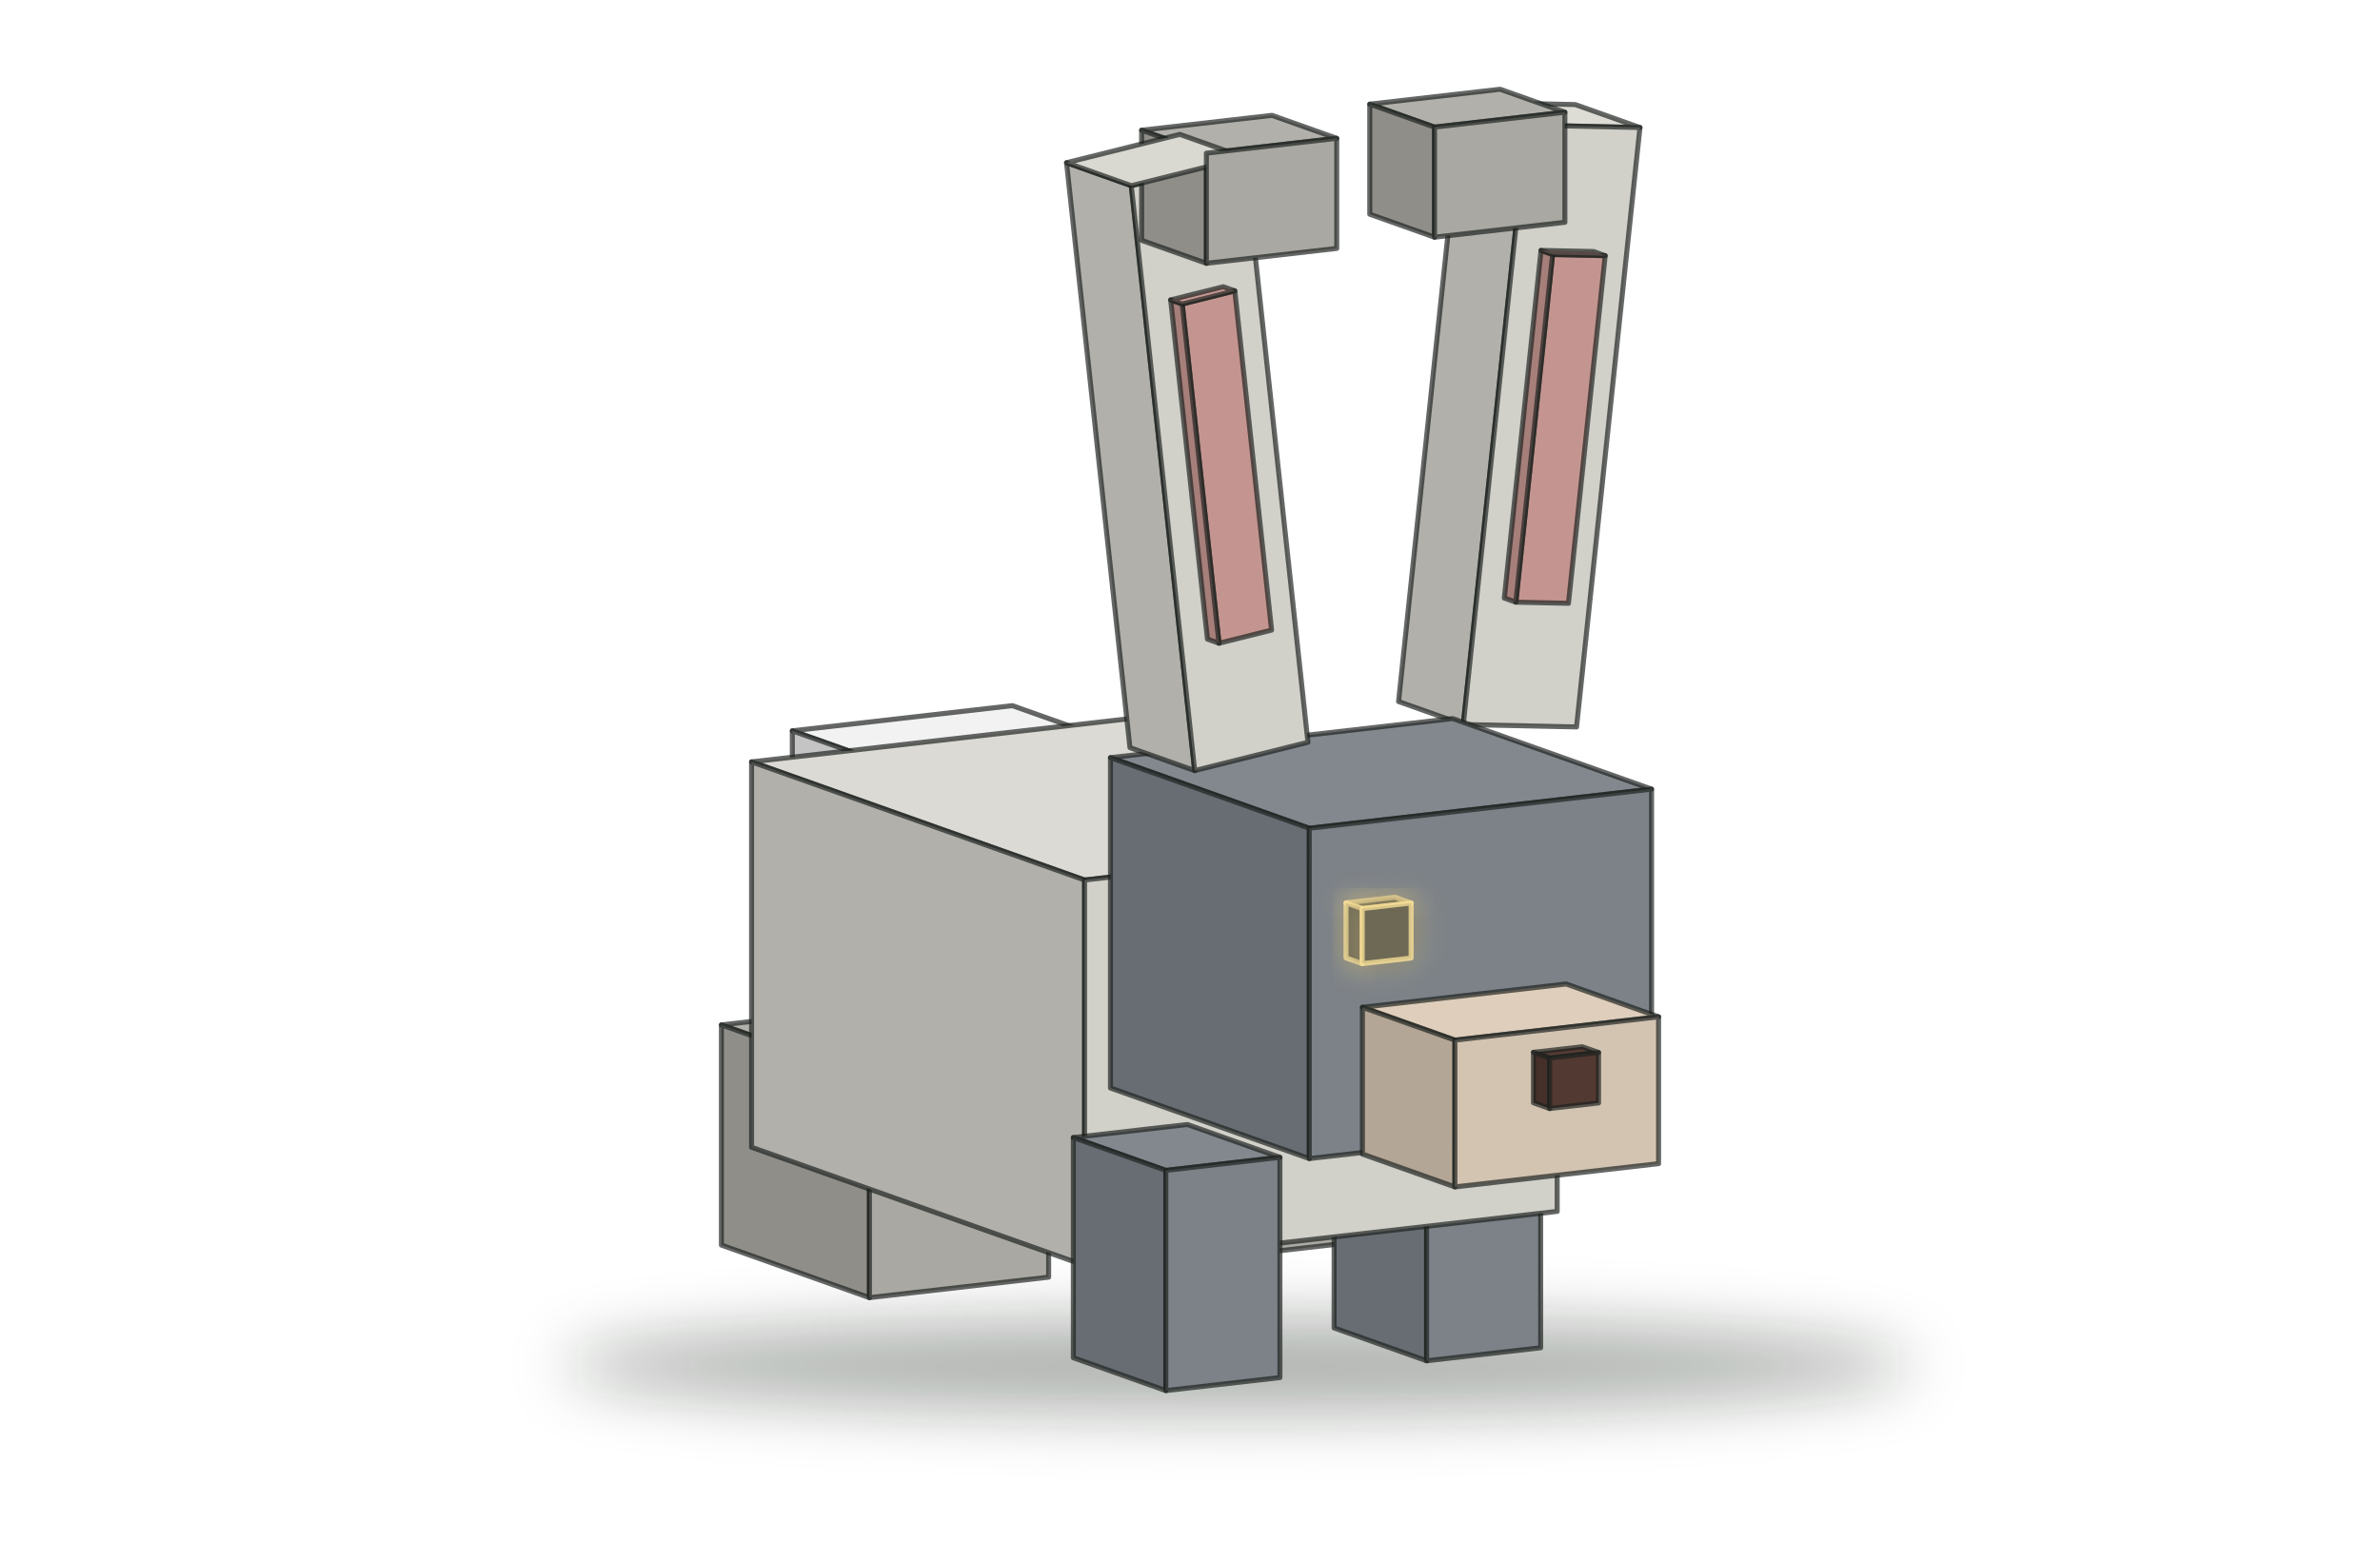
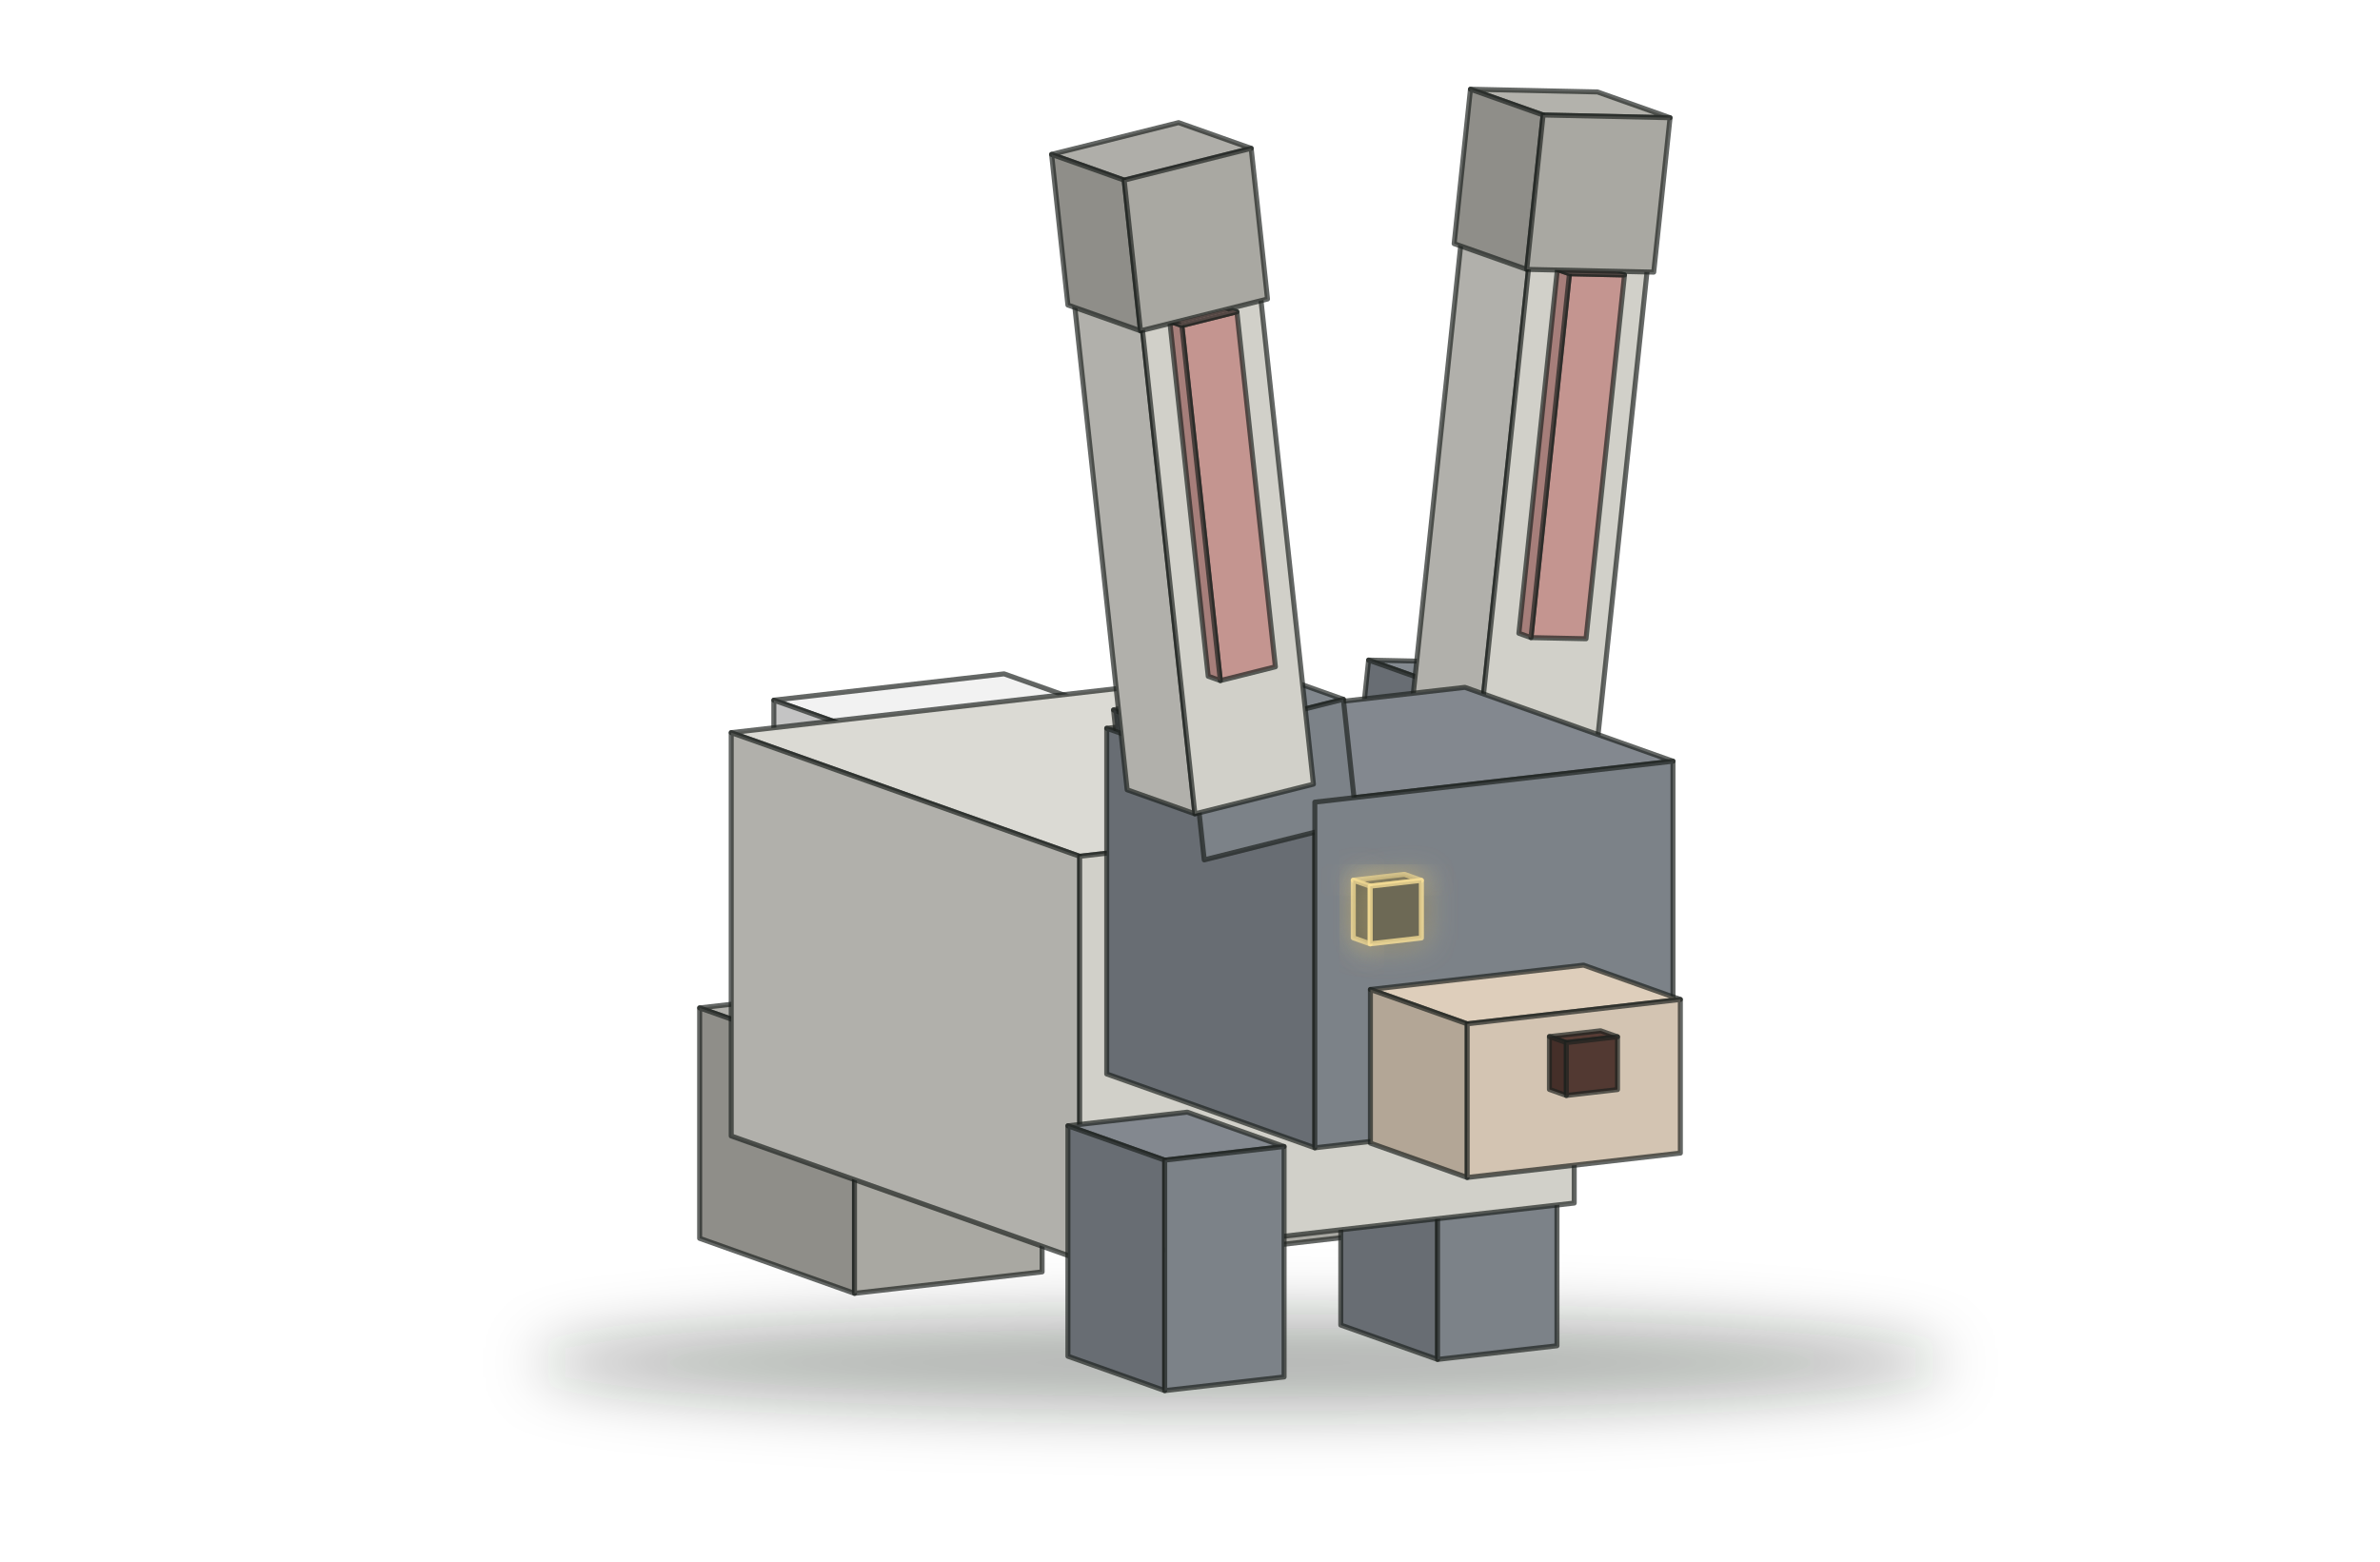
<svg xmlns="http://www.w3.org/2000/svg" width="640" height="420" viewBox="0 0 640 420" role="img" aria-labelledby="portrait-title">
  <defs>
    <filter id="portrait-glow" x="-80%" y="-80%" width="260%" height="260%">
      <feGaussianBlur stdDeviation="4" result="blur" />
      <feMerge>
        <feMergeNode in="blur" />
        <feMergeNode in="SourceGraphic" />
      </feMerge>
    </filter>
    <filter id="portrait-shadow" x="-40%" y="-80%" width="180%" height="260%">
      <feGaussianBlur stdDeviation="8" />
    </filter>
  </defs>
-   <ellipse cx="332.96" cy="367.26" rx="181.46" ry="13" fill="#0c120f" opacity=".32" filter="url(#portrait-shadow)" />
+   <ellipse cx="333.56" cy="366.48" rx="189.88" ry="13" fill="#0c120f" opacity=".32" filter="url(#portrait-shadow)" />
  <g>
-     <polygon points="305.80,201.70 272.22,189.78 213.06,196.55 246.64,208.47" fill="#f2f2f2" stroke="#1c211e" stroke-opacity=".68" stroke-width="1.35" stroke-linejoin="round" vector-effect="non-scaling-stroke" />
-     <polygon points="369.64,274.23 329.85,260.11 281.64,265.62 321.44,279.75" fill="#b1b0ab" stroke="#1c211e" stroke-opacity=".68" stroke-width="1.35" stroke-linejoin="round" vector-effect="non-scaling-stroke" />
-     <polygon points="321.44,338.98 321.44,279.75 281.64,265.62 281.64,324.85" fill="#8f8e89" stroke="#1c211e" stroke-opacity=".68" stroke-width="1.35" stroke-linejoin="round" vector-effect="non-scaling-stroke" />
-     <polygon points="246.64,275.10 246.64,208.47 213.06,196.55 213.06,263.18" fill="#c4c4c4" stroke="#1c211e" stroke-opacity=".68" stroke-width="1.35" stroke-linejoin="round" vector-effect="non-scaling-stroke" />
-     <polygon points="305.80,268.33 305.80,201.70 246.64,208.47 246.64,275.10" fill="#e6e6e6" stroke="#1c211e" stroke-opacity=".68" stroke-width="1.35" stroke-linejoin="round" vector-effect="non-scaling-stroke" />
-     <polygon points="369.64,333.46 369.64,274.23 321.44,279.75 321.44,338.98" fill="#a9a8a2" stroke="#1c211e" stroke-opacity=".68" stroke-width="1.35" stroke-linejoin="round" vector-effect="non-scaling-stroke" />
-     <polygon points="281.99,284.26 242.20,270.13 193.99,275.64 233.79,289.77" fill="#b1b0ab" stroke="#1c211e" stroke-opacity=".68" stroke-width="1.35" stroke-linejoin="round" vector-effect="non-scaling-stroke" />
-     <polygon points="233.79,349.00 233.79,289.77 193.99,275.64 193.99,334.87" fill="#8f8e89" stroke="#1c211e" stroke-opacity=".68" stroke-width="1.35" stroke-linejoin="round" vector-effect="non-scaling-stroke" />
-     <polygon points="281.99,343.49 281.99,284.26 233.79,289.77 233.79,349.00" fill="#a9a8a2" stroke="#1c211e" stroke-opacity=".68" stroke-width="1.35" stroke-linejoin="round" vector-effect="non-scaling-stroke" />
-     <polygon points="418.74,222.15 329.19,190.36 202.10,204.90 291.65,236.68" fill="#dbdad4" stroke="#1c211e" stroke-opacity=".68" stroke-width="1.35" stroke-linejoin="round" vector-effect="non-scaling-stroke" />
-     <polygon points="291.65,340.33 291.65,236.68 202.10,204.90 202.10,308.55" fill="#b1b0ab" stroke="#1c211e" stroke-opacity=".68" stroke-width="1.35" stroke-linejoin="round" vector-effect="non-scaling-stroke" />
-     <polygon points="414.30,303.25 389.42,294.42 358.75,297.92 383.62,306.75" fill="#83888f" stroke="#1c211e" stroke-opacity=".68" stroke-width="1.35" stroke-linejoin="round" vector-effect="non-scaling-stroke" />
-     <polygon points="383.62,365.98 383.62,306.75 358.75,297.92 358.75,357.15" fill="#686d73" stroke="#1c211e" stroke-opacity=".68" stroke-width="1.35" stroke-linejoin="round" vector-effect="non-scaling-stroke" />
-     <polygon points="414.30,362.48 414.30,303.25 383.62,306.75 383.62,365.98" fill="#7c8288" stroke="#1c211e" stroke-opacity=".68" stroke-width="1.35" stroke-linejoin="round" vector-effect="non-scaling-stroke" />
-     <polygon points="418.74,325.80 418.74,222.15 291.65,236.68 291.65,340.33" fill="#d1d0c9" stroke="#1c211e" stroke-opacity=".68" stroke-width="1.35" stroke-linejoin="round" vector-effect="non-scaling-stroke" />
-     <polygon points="344.18,311.26 319.30,302.43 288.63,305.94 313.50,314.77" fill="#83888f" stroke="#1c211e" stroke-opacity=".68" stroke-width="1.35" stroke-linejoin="round" vector-effect="non-scaling-stroke" />
-     <polygon points="313.50,374.00 313.50,314.77 288.63,305.94 288.63,365.17" fill="#686d73" stroke="#1c211e" stroke-opacity=".68" stroke-width="1.35" stroke-linejoin="round" vector-effect="non-scaling-stroke" />
-     <polygon points="344.18,370.49 344.18,311.26 313.50,314.77 313.50,374.00" fill="#7c8288" stroke="#1c211e" stroke-opacity=".68" stroke-width="1.35" stroke-linejoin="round" vector-effect="non-scaling-stroke" />
-     <polygon points="393.49,194.86 410.54,33.65 393.13,27.47 376.08,188.68" fill="#b1b0ab" stroke="#1c211e" stroke-opacity=".68" stroke-width="1.35" stroke-linejoin="round" vector-effect="non-scaling-stroke" />
-     <polygon points="441.00,34.30 423.59,28.12 393.13,27.47 410.54,33.65" fill="#dddcd5" stroke="#1c211e" stroke-opacity=".68" stroke-width="1.35" stroke-linejoin="round" vector-effect="non-scaling-stroke" />
-     <polygon points="423.95,195.51 441.00,34.30 410.54,33.65 393.49,194.86" fill="#d1d0c9" stroke="#1c211e" stroke-opacity=".68" stroke-width="1.35" stroke-linejoin="round" vector-effect="non-scaling-stroke" />
-     <polygon points="421.77,162.26 431.65,68.76 417.51,68.45 407.62,161.95" fill="#c49590" stroke="#1c211e" stroke-opacity=".68" stroke-width="1.35" stroke-linejoin="round" vector-effect="non-scaling-stroke" />
-     <polygon points="444.12,212.23 390.64,193.25 298.61,203.77 352.08,222.76" fill="#83888f" stroke="#1c211e" stroke-opacity=".68" stroke-width="1.35" stroke-linejoin="round" vector-effect="non-scaling-stroke" />
-     <polygon points="407.62,161.95 417.51,68.45 414.40,67.35 404.52,160.85" fill="#a67e7a" stroke="#1c211e" stroke-opacity=".68" stroke-width="1.35" stroke-linejoin="round" vector-effect="non-scaling-stroke" />
-     <polygon points="431.65,68.76 428.55,67.65 414.40,67.35 417.51,68.45" fill="#d09e99" stroke="#1c211e" stroke-opacity=".68" stroke-width="1.35" stroke-linejoin="round" vector-effect="non-scaling-stroke" />
-     <polygon points="420.81,30.18 403.40,24.00 368.34,28.01 385.75,34.19" fill="#b1b0ab" stroke="#1c211e" stroke-opacity=".68" stroke-width="1.35" stroke-linejoin="round" vector-effect="non-scaling-stroke" />
-     <polygon points="385.75,63.80 385.75,34.19 368.34,28.01 368.34,57.62" fill="#8f8e89" stroke="#1c211e" stroke-opacity=".68" stroke-width="1.35" stroke-linejoin="round" vector-effect="non-scaling-stroke" />
-     <polygon points="352.08,311.60 352.08,222.76 298.61,203.77 298.61,292.62" fill="#686d73" stroke="#1c211e" stroke-opacity=".68" stroke-width="1.35" stroke-linejoin="round" vector-effect="non-scaling-stroke" />
-     <polygon points="420.81,59.79 420.81,30.18 385.75,34.19 385.75,63.80" fill="#a9a8a2" stroke="#1c211e" stroke-opacity=".68" stroke-width="1.35" stroke-linejoin="round" vector-effect="non-scaling-stroke" />
-     <polygon points="434.24,236.60 429.89,235.05 416.74,236.55 421.09,238.10" fill="#6d6954" stroke="#ffe59a" stroke-opacity=".74" stroke-width="1.35" stroke-linejoin="round" vector-effect="non-scaling-stroke" filter="url(#portrait-glow)" />
-     <polygon points="421.09,252.91 421.09,238.10 416.74,236.55 416.74,251.36" fill="#6d6954" stroke="#ffe59a" stroke-opacity=".74" stroke-width="1.35" stroke-linejoin="round" vector-effect="non-scaling-stroke" filter="url(#portrait-glow)" />
-     <polygon points="434.24,251.40 434.24,236.60 421.09,238.10 421.09,252.91" fill="#6d6954" stroke="#ffe59a" stroke-opacity=".74" stroke-width="1.35" stroke-linejoin="round" vector-effect="non-scaling-stroke" filter="url(#portrait-glow)" />
-     <polygon points="444.12,301.08 444.12,212.23 352.08,222.76 352.08,311.60" fill="#7c8288" stroke="#1c211e" stroke-opacity=".68" stroke-width="1.35" stroke-linejoin="round" vector-effect="non-scaling-stroke" />
-     <polygon points="321.26,207.25 304.21,49.94 286.80,43.76 303.85,201.07" fill="#b1b0ab" stroke="#1c211e" stroke-opacity=".68" stroke-width="1.35" stroke-linejoin="round" vector-effect="non-scaling-stroke" />
-     <polygon points="359.46,37.20 342.05,31.02 306.99,35.02 324.40,41.20" fill="#b1b0ab" stroke="#1c211e" stroke-opacity=".68" stroke-width="1.35" stroke-linejoin="round" vector-effect="non-scaling-stroke" />
-     <polygon points="351.72,199.63 334.67,42.32 304.21,49.94 321.26,207.25" fill="#d1d0c9" stroke="#1c211e" stroke-opacity=".68" stroke-width="1.35" stroke-linejoin="round" vector-effect="non-scaling-stroke" />
-     <polygon points="324.40,70.82 324.40,41.20 306.99,35.02 306.99,64.64" fill="#8f8e89" stroke="#1c211e" stroke-opacity=".68" stroke-width="1.35" stroke-linejoin="round" vector-effect="non-scaling-stroke" />
-     <polygon points="341.94,169.46 332.05,78.22 317.91,81.76 327.80,173.00" fill="#c49590" stroke="#1c211e" stroke-opacity=".68" stroke-width="1.35" stroke-linejoin="round" vector-effect="non-scaling-stroke" />
-     <polygon points="446.01,273.47 421.14,264.64 366.36,270.91 391.23,279.74" fill="#decebb" stroke="#1c211e" stroke-opacity=".68" stroke-width="1.35" stroke-linejoin="round" vector-effect="non-scaling-stroke" />
-     <polygon points="327.80,173.00 317.91,81.76 314.80,80.66 324.69,171.90" fill="#a67e7a" stroke="#1c211e" stroke-opacity=".68" stroke-width="1.35" stroke-linejoin="round" vector-effect="non-scaling-stroke" />
-     <polygon points="334.67,42.32 317.25,36.14 286.80,43.76 304.21,49.94" fill="#d9d8d1" stroke="#1c211e" stroke-opacity=".68" stroke-width="1.35" stroke-linejoin="round" vector-effect="non-scaling-stroke" />
-     <polygon points="359.46,66.81 359.46,37.20 324.40,41.20 324.40,70.82" fill="#a9a8a2" stroke="#1c211e" stroke-opacity=".68" stroke-width="1.35" stroke-linejoin="round" vector-effect="non-scaling-stroke" />
-     <polygon points="379.46,242.86 375.11,241.31 361.96,242.82 366.31,244.36" fill="#6d6954" stroke="#ffe59a" stroke-opacity=".74" stroke-width="1.35" stroke-linejoin="round" vector-effect="non-scaling-stroke" filter="url(#portrait-glow)" />
-     <polygon points="332.05,78.22 328.94,77.12 314.80,80.66 317.91,81.76" fill="#cb9b96" stroke="#1c211e" stroke-opacity=".68" stroke-width="1.35" stroke-linejoin="round" vector-effect="non-scaling-stroke" />
-     <polygon points="366.31,259.17 366.31,244.36 361.96,242.82 361.96,257.62" fill="#6d6954" stroke="#ffe59a" stroke-opacity=".74" stroke-width="1.35" stroke-linejoin="round" vector-effect="non-scaling-stroke" filter="url(#portrait-glow)" />
-     <polygon points="379.46,257.67 379.46,242.86 366.31,244.36 366.31,259.17" fill="#6d6954" stroke="#ffe59a" stroke-opacity=".74" stroke-width="1.35" stroke-linejoin="round" vector-effect="non-scaling-stroke" filter="url(#portrait-glow)" />
-     <polygon points="391.23,319.22 391.23,279.74 366.36,270.91 366.36,310.39" fill="#b3a696" stroke="#1c211e" stroke-opacity=".68" stroke-width="1.35" stroke-linejoin="round" vector-effect="non-scaling-stroke" />
-     <polygon points="446.01,312.96 446.01,273.47 391.23,279.74 391.23,319.22" fill="#d3c4b2" stroke="#1c211e" stroke-opacity=".68" stroke-width="1.35" stroke-linejoin="round" vector-effect="non-scaling-stroke" />
-     <polygon points="429.86,283.06 425.50,281.52 412.36,283.02 416.71,284.56" fill="#573c35" stroke="#1c211e" stroke-opacity=".68" stroke-width="1.35" stroke-linejoin="round" vector-effect="non-scaling-stroke" />
-     <polygon points="416.71,298.14 416.71,284.56 412.36,283.02 412.36,296.59" fill="#452f29" stroke="#1c211e" stroke-opacity=".68" stroke-width="1.35" stroke-linejoin="round" vector-effect="non-scaling-stroke" />
-     <polygon points="429.86,296.63 429.86,283.06 416.71,284.56 416.71,298.14" fill="#523932" stroke="#1c211e" stroke-opacity=".68" stroke-width="1.35" stroke-linejoin="round" vector-effect="non-scaling-stroke" />
+     <polygon points="305.14,193.70 270.00,181.23 208.09,188.31 243.23,200.78" fill="#f2f2f2" stroke="#1c211e" stroke-opacity=".68" stroke-width="1.35" stroke-linejoin="round" vector-effect="non-scaling-stroke" />
+     <polygon points="371.95,269.60 330.30,254.82 279.86,260.59 321.50,275.37" fill="#b1b0ab" stroke="#1c211e" stroke-opacity=".68" stroke-width="1.35" stroke-linejoin="round" vector-effect="non-scaling-stroke" />
+     <polygon points="321.50,337.35 321.50,275.37 279.86,260.59 279.86,322.57" fill="#8f8e89" stroke="#1c211e" stroke-opacity=".68" stroke-width="1.35" stroke-linejoin="round" vector-effect="non-scaling-stroke" />
+     <polygon points="243.23,270.51 243.23,200.78 208.09,188.31 208.09,258.04" fill="#c4c4c4" stroke="#1c211e" stroke-opacity=".68" stroke-width="1.35" stroke-linejoin="round" vector-effect="non-scaling-stroke" />
+     <polygon points="305.14,263.43 305.14,193.70 243.23,200.78 243.23,270.51" fill="#e6e6e6" stroke="#1c211e" stroke-opacity=".68" stroke-width="1.35" stroke-linejoin="round" vector-effect="non-scaling-stroke" />
+     <polygon points="371.95,331.58 371.95,269.60 321.50,275.37 321.50,337.35" fill="#a9a8a2" stroke="#1c211e" stroke-opacity=".68" stroke-width="1.35" stroke-linejoin="round" vector-effect="non-scaling-stroke" />
+     <polygon points="280.23,280.09 238.58,265.31 188.14,271.07 229.78,285.86" fill="#b1b0ab" stroke="#1c211e" stroke-opacity=".68" stroke-width="1.35" stroke-linejoin="round" vector-effect="non-scaling-stroke" />
+     <polygon points="229.78,347.84 229.78,285.86 188.14,271.07 188.14,333.05" fill="#8f8e89" stroke="#1c211e" stroke-opacity=".68" stroke-width="1.35" stroke-linejoin="round" vector-effect="non-scaling-stroke" />
+     <polygon points="280.23,342.07 280.23,280.09 229.78,285.86 229.78,347.84" fill="#a9a8a2" stroke="#1c211e" stroke-opacity=".68" stroke-width="1.35" stroke-linejoin="round" vector-effect="non-scaling-stroke" />
+     <polygon points="423.32,215.10 329.62,181.84 196.63,197.04 290.33,230.30" fill="#dbdad4" stroke="#1c211e" stroke-opacity=".68" stroke-width="1.35" stroke-linejoin="round" vector-effect="non-scaling-stroke" />
+     <polygon points="290.33,338.77 290.33,230.30 196.63,197.04 196.63,305.51" fill="#b1b0ab" stroke="#1c211e" stroke-opacity=".68" stroke-width="1.35" stroke-linejoin="round" vector-effect="non-scaling-stroke" />
+     <polygon points="418.68,299.96 392.65,290.72 360.55,294.39 386.57,303.63" fill="#83888f" stroke="#1c211e" stroke-opacity=".68" stroke-width="1.35" stroke-linejoin="round" vector-effect="non-scaling-stroke" />
+     <polygon points="386.57,365.61 386.57,303.63 360.55,294.39 360.55,356.37" fill="#686d73" stroke="#1c211e" stroke-opacity=".68" stroke-width="1.35" stroke-linejoin="round" vector-effect="non-scaling-stroke" />
+     <polygon points="418.68,361.94 418.68,299.96 386.57,303.63 386.57,365.61" fill="#7c8288" stroke="#1c211e" stroke-opacity=".68" stroke-width="1.35" stroke-linejoin="round" vector-effect="non-scaling-stroke" />
+     <polygon points="423.32,323.56 423.32,215.10 290.33,230.30 290.33,338.77" fill="#d1d0c9" stroke="#1c211e" stroke-opacity=".68" stroke-width="1.35" stroke-linejoin="round" vector-effect="non-scaling-stroke" />
+     <polygon points="345.30,308.35 319.27,299.11 287.17,302.78 313.20,312.02" fill="#83888f" stroke="#1c211e" stroke-opacity=".68" stroke-width="1.35" stroke-linejoin="round" vector-effect="non-scaling-stroke" />
+     <polygon points="313.20,374.00 313.20,312.02 287.17,302.78 287.17,364.76" fill="#686d73" stroke="#1c211e" stroke-opacity=".68" stroke-width="1.35" stroke-linejoin="round" vector-effect="non-scaling-stroke" />
+     <polygon points="429.83,185.80 409.01,178.41 368.03,177.53 388.86,184.92" fill="#848a90" stroke="#1c211e" stroke-opacity=".68" stroke-width="1.35" stroke-linejoin="round" vector-effect="non-scaling-stroke" />
+     <polygon points="385.29,218.66 388.86,184.92 368.03,177.53 364.47,211.27" fill="#686d73" stroke="#1c211e" stroke-opacity=".68" stroke-width="1.35" stroke-linejoin="round" vector-effect="non-scaling-stroke" />
+     <polygon points="345.30,370.33 345.30,308.35 313.20,312.02 313.20,374.00" fill="#7c8288" stroke="#1c211e" stroke-opacity=".68" stroke-width="1.35" stroke-linejoin="round" vector-effect="non-scaling-stroke" />
+     <polygon points="426.26,219.54 429.83,185.80 388.86,184.92 385.29,218.66" fill="#7c8288" stroke="#1c211e" stroke-opacity=".68" stroke-width="1.35" stroke-linejoin="round" vector-effect="non-scaling-stroke" />
+     <polygon points="396.90,205.91 414.75,37.21 396.53,30.74 378.68,199.44" fill="#b1b0ab" stroke="#1c211e" stroke-opacity=".68" stroke-width="1.35" stroke-linejoin="round" vector-effect="non-scaling-stroke" />
+     <polygon points="446.62,37.89 428.40,31.43 396.53,30.74 414.75,37.21" fill="#dddcd5" stroke="#1c211e" stroke-opacity=".68" stroke-width="1.35" stroke-linejoin="round" vector-effect="non-scaling-stroke" />
+     <polygon points="449.09,31.66 429.57,24.73 395.42,24.00 414.95,30.93" fill="#b3b2ac" stroke="#1c211e" stroke-opacity=".68" stroke-width="1.35" stroke-linejoin="round" vector-effect="non-scaling-stroke" />
+     <polygon points="428.78,206.59 446.62,37.89 414.75,37.21 396.90,205.91" fill="#d1d0c9" stroke="#1c211e" stroke-opacity=".68" stroke-width="1.35" stroke-linejoin="round" vector-effect="non-scaling-stroke" />
+     <polygon points="426.49,171.79 436.84,73.95 422.04,73.63 411.69,171.48" fill="#c49590" stroke="#1c211e" stroke-opacity=".68" stroke-width="1.35" stroke-linejoin="round" vector-effect="non-scaling-stroke" />
+     <polygon points="410.55,72.45 414.95,30.93 395.42,24.00 391.03,65.53" fill="#8f8e89" stroke="#1c211e" stroke-opacity=".68" stroke-width="1.35" stroke-linejoin="round" vector-effect="non-scaling-stroke" />
+     <polygon points="411.69,171.48 422.04,73.63 418.79,72.48 408.44,170.32" fill="#a67e7a" stroke="#1c211e" stroke-opacity=".68" stroke-width="1.35" stroke-linejoin="round" vector-effect="non-scaling-stroke" />
+     <polygon points="436.84,73.95 433.59,72.80 418.79,72.48 422.04,73.63" fill="#d09e99" stroke="#1c211e" stroke-opacity=".68" stroke-width="1.35" stroke-linejoin="round" vector-effect="non-scaling-stroke" />
+     <polygon points="449.88,204.72 393.92,184.86 297.61,195.87 353.57,215.73" fill="#83888f" stroke="#1c211e" stroke-opacity=".68" stroke-width="1.35" stroke-linejoin="round" vector-effect="non-scaling-stroke" />
+     <polygon points="444.70,73.19 449.09,31.66 414.95,30.93 410.55,72.45" fill="#a9a8a2" stroke="#1c211e" stroke-opacity=".68" stroke-width="1.35" stroke-linejoin="round" vector-effect="non-scaling-stroke" />
+     <polygon points="361.24,188.08 340.41,180.69 299.44,190.94 320.26,198.33" fill="#81878d" stroke="#1c211e" stroke-opacity=".68" stroke-width="1.35" stroke-linejoin="round" vector-effect="non-scaling-stroke" />
+     <polygon points="323.83,231.26 320.26,198.33 299.44,190.94 303.01,223.86" fill="#686d73" stroke="#1c211e" stroke-opacity=".68" stroke-width="1.35" stroke-linejoin="round" vector-effect="non-scaling-stroke" />
+     <polygon points="353.57,308.70 353.57,215.73 297.61,195.87 297.61,288.84" fill="#686d73" stroke="#1c211e" stroke-opacity=".68" stroke-width="1.35" stroke-linejoin="round" vector-effect="non-scaling-stroke" />
+     <polygon points="364.81,221.00 361.24,188.08 320.26,198.33 323.83,231.26" fill="#7c8288" stroke="#1c211e" stroke-opacity=".68" stroke-width="1.35" stroke-linejoin="round" vector-effect="non-scaling-stroke" />
+     <polygon points="439.54,230.21 434.99,228.60 421.23,230.17 425.79,231.79" fill="#6d6954" stroke="#ffe59a" stroke-opacity=".74" stroke-width="1.35" stroke-linejoin="round" vector-effect="non-scaling-stroke" filter="url(#portrait-glow)" />
+     <polygon points="425.79,247.28 425.79,231.79 421.23,230.17 421.23,245.67" fill="#6d6954" stroke="#ffe59a" stroke-opacity=".74" stroke-width="1.35" stroke-linejoin="round" vector-effect="non-scaling-stroke" filter="url(#portrait-glow)" />
+     <polygon points="439.54,245.71 439.54,230.21 425.79,231.79 425.79,247.28" fill="#6d6954" stroke="#ffe59a" stroke-opacity=".74" stroke-width="1.35" stroke-linejoin="round" vector-effect="non-scaling-stroke" filter="url(#portrait-glow)" />
+     <polygon points="321.32,218.88 303.48,54.26 285.26,47.79 303.10,212.41" fill="#b1b0ab" stroke="#1c211e" stroke-opacity=".68" stroke-width="1.35" stroke-linejoin="round" vector-effect="non-scaling-stroke" />
+     <polygon points="449.88,297.69 449.88,204.72 353.57,215.73 353.57,308.70" fill="#7c8288" stroke="#1c211e" stroke-opacity=".68" stroke-width="1.35" stroke-linejoin="round" vector-effect="non-scaling-stroke" />
+     <polygon points="353.19,210.90 335.35,46.29 303.48,54.26 321.32,218.88" fill="#d1d0c9" stroke="#1c211e" stroke-opacity=".68" stroke-width="1.35" stroke-linejoin="round" vector-effect="non-scaling-stroke" />
+     <polygon points="342.96,179.34 332.61,83.86 317.81,87.56 328.16,183.04" fill="#c49590" stroke="#1c211e" stroke-opacity=".68" stroke-width="1.35" stroke-linejoin="round" vector-effect="non-scaling-stroke" />
+     <polygon points="328.16,183.04 317.81,87.56 314.56,86.41 324.90,181.88" fill="#a67e7a" stroke="#1c211e" stroke-opacity=".68" stroke-width="1.35" stroke-linejoin="round" vector-effect="non-scaling-stroke" />
+     <polygon points="335.35,46.29 317.13,39.82 285.26,47.79 303.48,54.26" fill="#d9d8d1" stroke="#1c211e" stroke-opacity=".68" stroke-width="1.35" stroke-linejoin="round" vector-effect="non-scaling-stroke" />
+     <polygon points="336.45,39.90 316.93,32.98 282.78,41.52 302.30,48.45" fill="#afaea9" stroke="#1c211e" stroke-opacity=".68" stroke-width="1.35" stroke-linejoin="round" vector-effect="non-scaling-stroke" />
+     <polygon points="451.86,268.80 425.83,259.57 368.51,266.12 394.54,275.36" fill="#decebb" stroke="#1c211e" stroke-opacity=".68" stroke-width="1.35" stroke-linejoin="round" vector-effect="non-scaling-stroke" />
+     <polygon points="306.69,88.97 302.30,48.45 282.78,41.52 287.17,82.04" fill="#8f8e89" stroke="#1c211e" stroke-opacity=".68" stroke-width="1.35" stroke-linejoin="round" vector-effect="non-scaling-stroke" />
+     <polygon points="332.61,83.86 329.35,82.70 314.56,86.41 317.81,87.56" fill="#cb9b96" stroke="#1c211e" stroke-opacity=".68" stroke-width="1.35" stroke-linejoin="round" vector-effect="non-scaling-stroke" />
+     <polygon points="382.22,236.77 377.67,235.15 363.91,236.73 368.46,238.34" fill="#6d6954" stroke="#ffe59a" stroke-opacity=".74" stroke-width="1.35" stroke-linejoin="round" vector-effect="non-scaling-stroke" filter="url(#portrait-glow)" />
+     <polygon points="368.46,253.84 368.46,238.34 363.91,236.73 363.91,252.22" fill="#6d6954" stroke="#ffe59a" stroke-opacity=".74" stroke-width="1.35" stroke-linejoin="round" vector-effect="non-scaling-stroke" filter="url(#portrait-glow)" />
+     <polygon points="382.22,252.26 382.22,236.77 368.46,238.34 368.46,253.84" fill="#6d6954" stroke="#ffe59a" stroke-opacity=".74" stroke-width="1.35" stroke-linejoin="round" vector-effect="non-scaling-stroke" filter="url(#portrait-glow)" />
+     <polygon points="340.84,80.42 336.45,39.90 302.30,48.45 306.69,88.97" fill="#a9a8a2" stroke="#1c211e" stroke-opacity=".68" stroke-width="1.35" stroke-linejoin="round" vector-effect="non-scaling-stroke" />
+     <polygon points="394.54,316.68 394.54,275.36 368.51,266.12 368.51,307.44" fill="#b3a696" stroke="#1c211e" stroke-opacity=".68" stroke-width="1.35" stroke-linejoin="round" vector-effect="non-scaling-stroke" />
+     <polygon points="451.86,310.12 451.86,268.80 394.54,275.36 394.54,316.68" fill="#d3c4b2" stroke="#1c211e" stroke-opacity=".68" stroke-width="1.35" stroke-linejoin="round" vector-effect="non-scaling-stroke" />
+     <polygon points="434.96,278.84 430.40,277.22 416.65,278.79 421.20,280.41" fill="#573c35" stroke="#1c211e" stroke-opacity=".68" stroke-width="1.35" stroke-linejoin="round" vector-effect="non-scaling-stroke" />
+     <polygon points="421.20,294.62 421.20,280.41 416.65,278.79 416.65,293.00" fill="#452f29" stroke="#1c211e" stroke-opacity=".68" stroke-width="1.35" stroke-linejoin="round" vector-effect="non-scaling-stroke" />
+     <polygon points="434.96,293.04 434.96,278.84 421.20,280.41 421.20,294.62" fill="#523932" stroke="#1c211e" stroke-opacity=".68" stroke-width="1.35" stroke-linejoin="round" vector-effect="non-scaling-stroke" />
  </g>
</svg>
